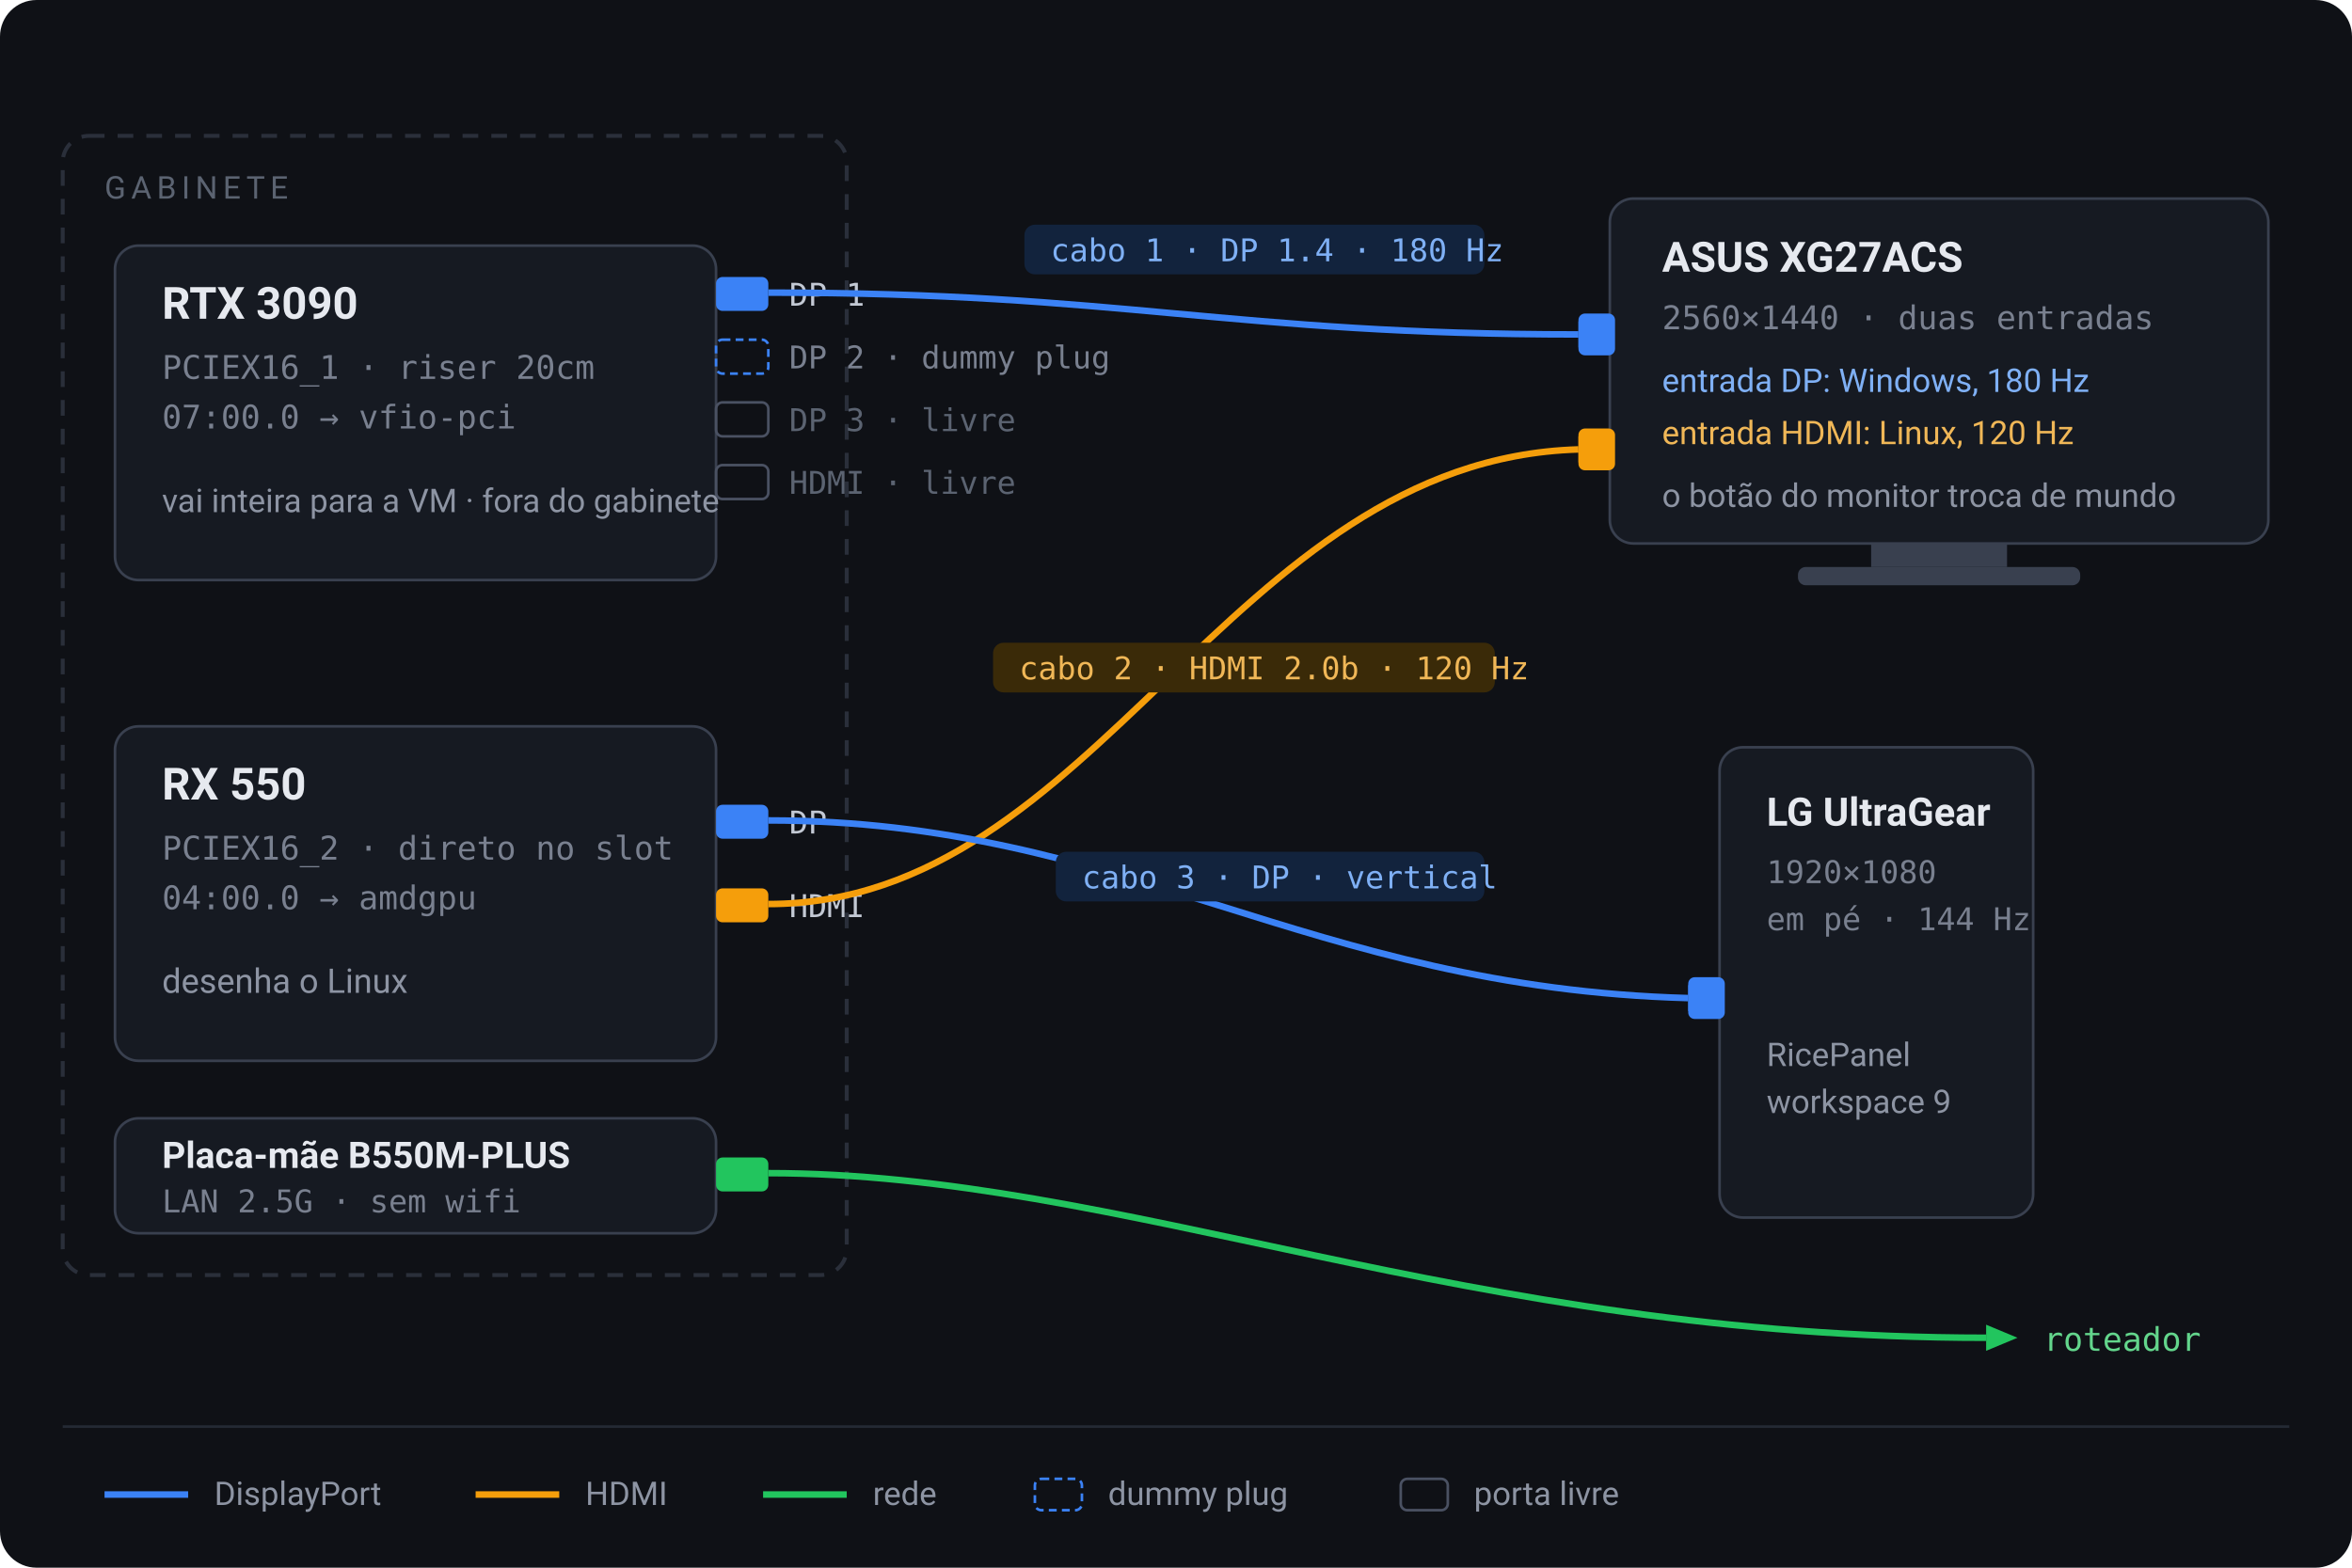
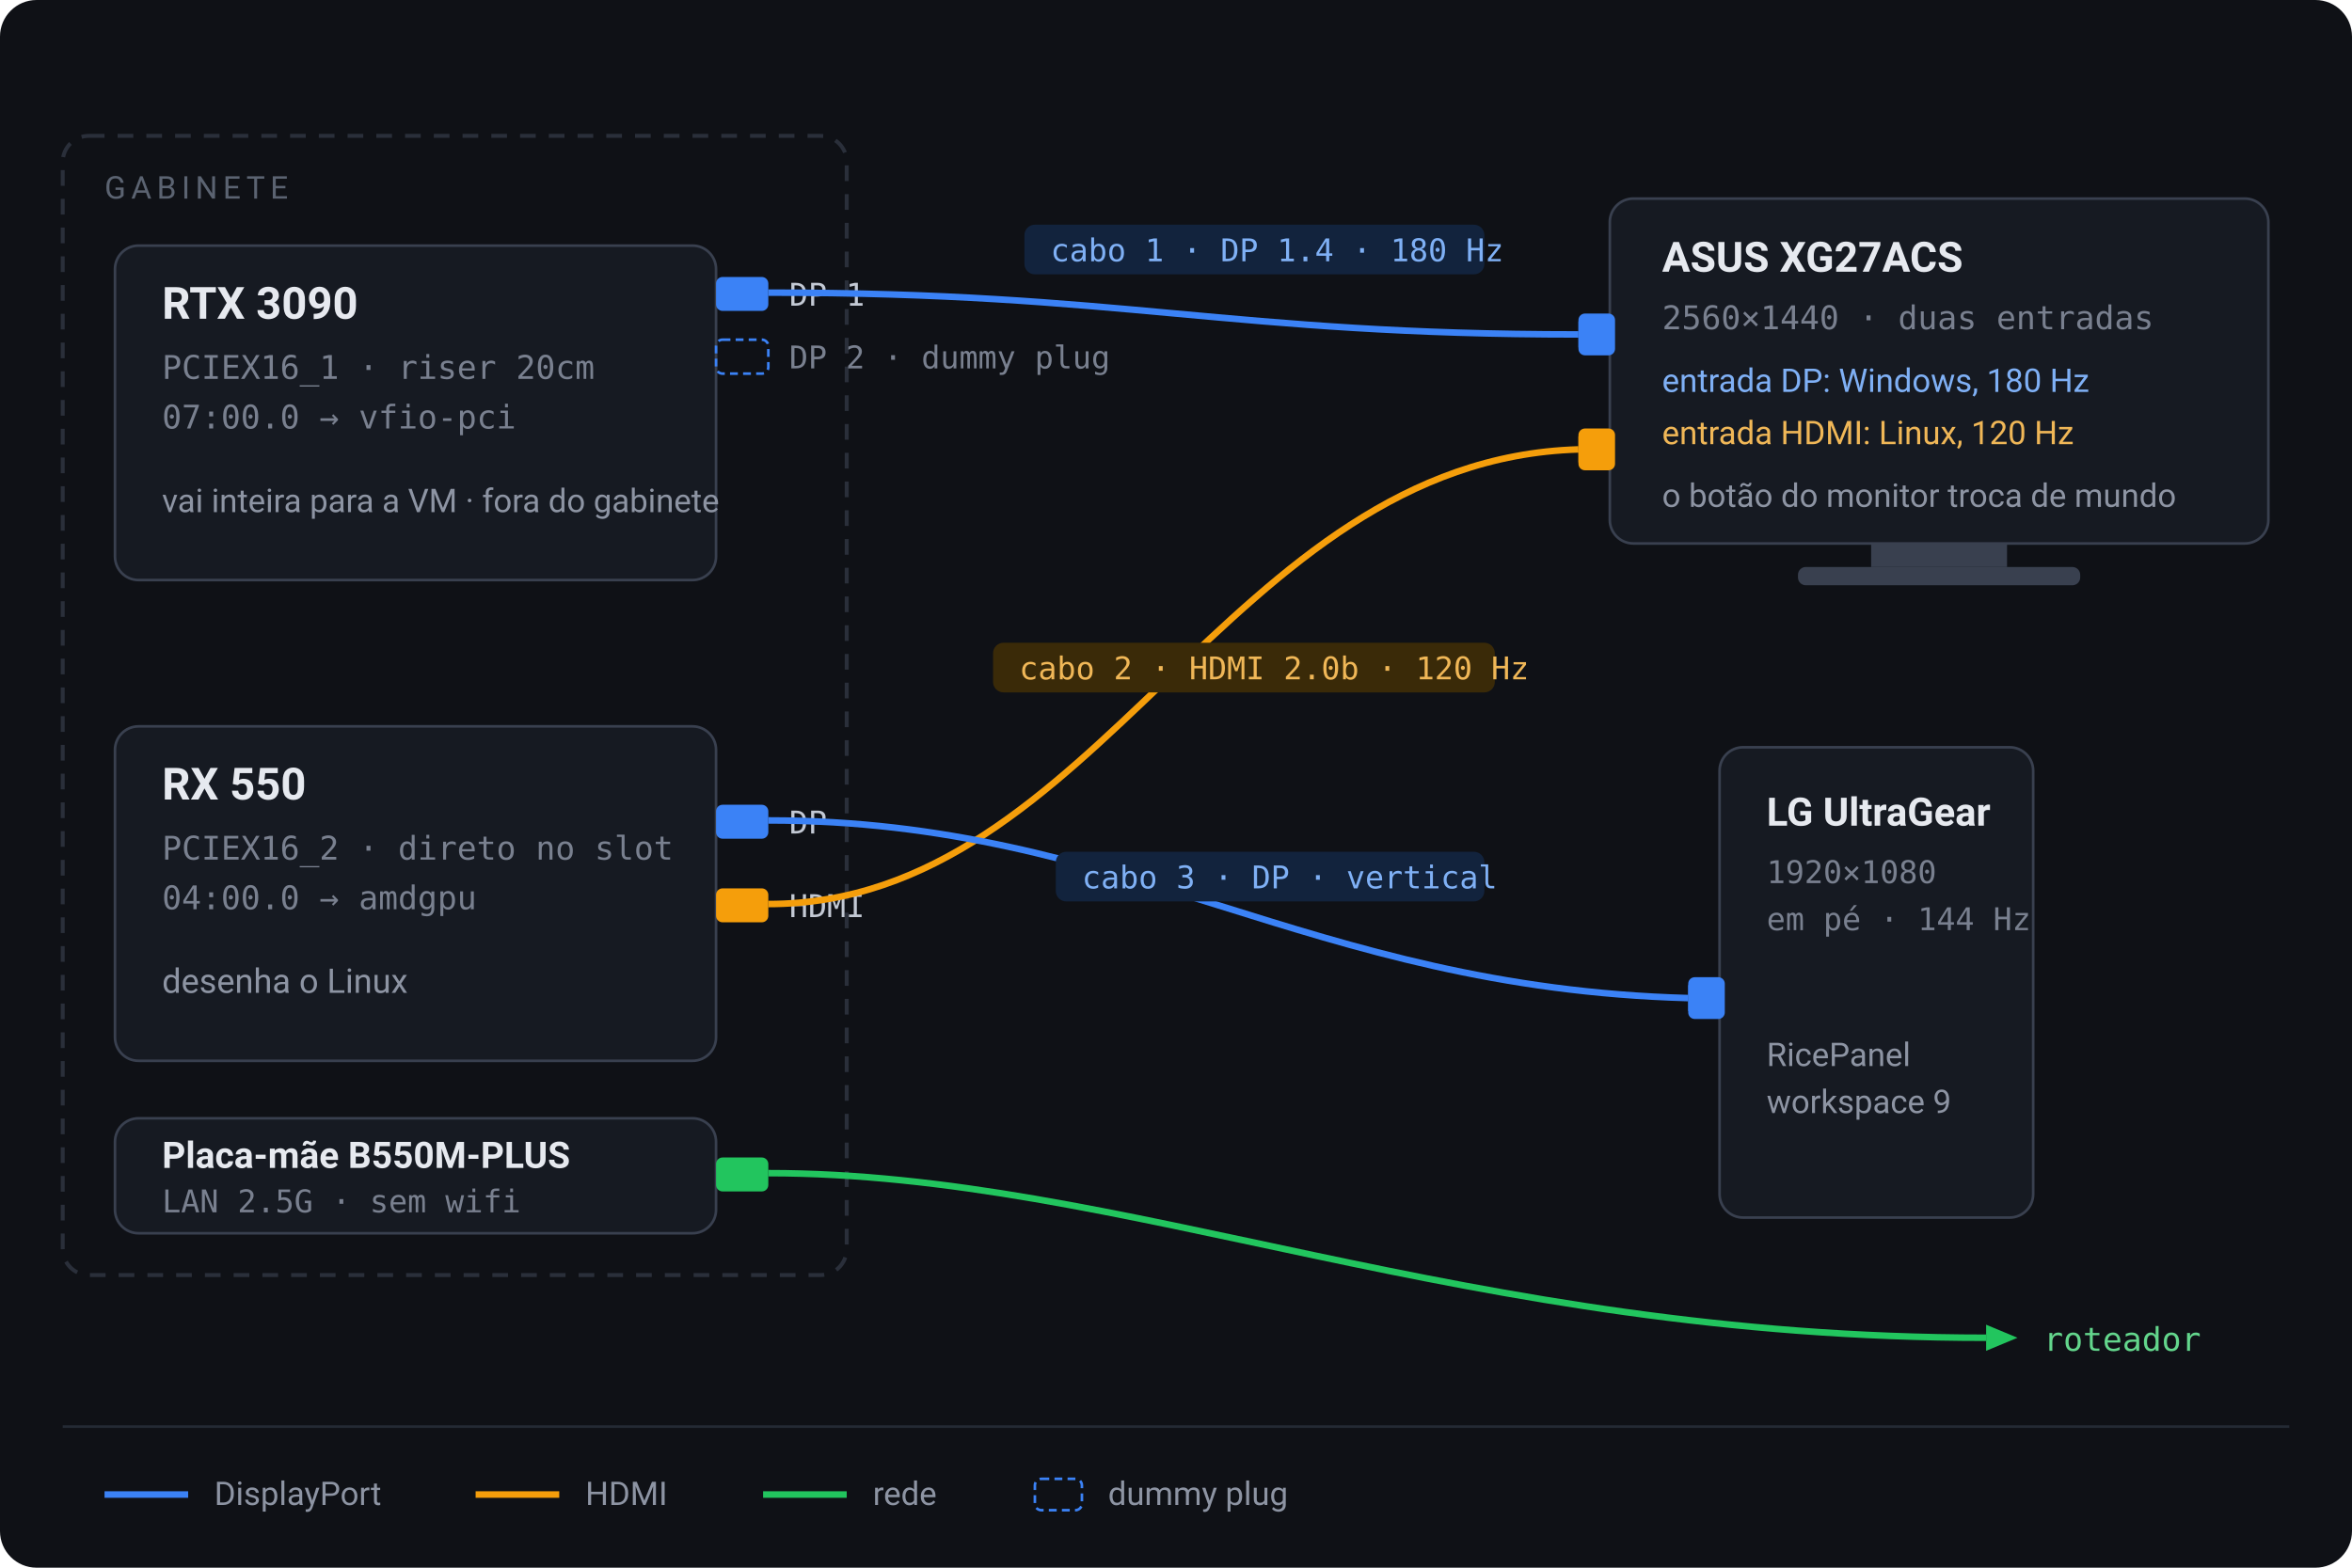
<svg xmlns="http://www.w3.org/2000/svg" viewBox="0 0 900 600" width="900" height="600" font-family="ui-sans-serif, -apple-system, Segoe UI, Roboto, sans-serif">
  <rect width="900" height="600" rx="14" fill="#0f1116" />
  <rect x="24" y="52" width="300" height="436" rx="10" fill="none" stroke="#2a2f3a" stroke-width="1.5" stroke-dasharray="6 5" />
  <text x="40" y="76" fill="#5b6371" font-size="12" letter-spacing="2">GABINETE</text>
  <rect x="44" y="94" width="230" height="128" rx="9" fill="#161a22" stroke="#39404f" />
  <text x="62" y="122" fill="#e6e9ef" font-size="17" font-weight="600">RTX 3090</text>
  <text x="62" y="145" fill="#79808f" font-size="12.5" font-family="ui-monospace, monospace">PCIEX16_1 · riser 20cm</text>
  <text x="62" y="164" fill="#79808f" font-size="12.5" font-family="ui-monospace, monospace">07:00.0 → vfio-pci</text>
  <text x="62" y="196" fill="#8d94a3" font-size="12.5">vai inteira para a VM · fora do gabinete</text>
  <rect x="274" y="106" width="20" height="13" rx="2.5" fill="#3b82f6" />
  <text x="302" y="117" fill="#c3c9d4" font-size="12" font-family="ui-monospace, monospace">DP 1</text>
  <rect x="274" y="130" width="20" height="13" rx="2.5" fill="none" stroke="#3b82f6" stroke-dasharray="3 2" />
  <text x="302" y="141" fill="#79808f" font-size="12" font-family="ui-monospace, monospace">DP 2 · dummy plug</text>
-   <rect x="274" y="154" width="20" height="13" rx="2.5" fill="none" stroke="#4a5162" />
-   <text x="302" y="165" fill="#5b6371" font-size="12" font-family="ui-monospace, monospace">DP 3 · livre</text>
-   <rect x="274" y="178" width="20" height="13" rx="2.5" fill="none" stroke="#4a5162" />
-   <text x="302" y="189" fill="#5b6371" font-size="12" font-family="ui-monospace, monospace">HDMI · livre</text>
  <rect x="44" y="278" width="230" height="128" rx="9" fill="#161a22" stroke="#39404f" />
  <text x="62" y="306" fill="#e6e9ef" font-size="17" font-weight="600">RX 550</text>
  <text x="62" y="329" fill="#79808f" font-size="12.5" font-family="ui-monospace, monospace">PCIEX16_2 · direto no slot</text>
  <text x="62" y="348" fill="#79808f" font-size="12.5" font-family="ui-monospace, monospace">04:00.0 → amdgpu</text>
  <text x="62" y="380" fill="#8d94a3" font-size="13">desenha o Linux</text>
  <rect x="274" y="308" width="20" height="13" rx="2.5" fill="#3b82f6" />
  <text x="302" y="319" fill="#c3c9d4" font-size="12" font-family="ui-monospace, monospace">DP</text>
  <rect x="274" y="340" width="20" height="13" rx="2.5" fill="#f59e0b" />
  <text x="302" y="351" fill="#c3c9d4" font-size="12" font-family="ui-monospace, monospace">HDMI</text>
  <rect x="44" y="428" width="230" height="44" rx="9" fill="#161a22" stroke="#39404f" />
  <text x="62" y="447" fill="#e6e9ef" font-size="14" font-weight="600">Placa-mãe B550M-PLUS</text>
  <text x="62" y="464" fill="#79808f" font-size="12" font-family="ui-monospace, monospace">LAN 2.5G · sem wifi</text>
  <rect x="274" y="443" width="20" height="13" rx="2.5" fill="#22c55e" />
  <path d="M294 112 C 430 112, 470 128, 604 128" fill="none" stroke="#3b82f6" stroke-width="2.5" />
  <polygon points="604,123 616,128 604,133" fill="#3b82f6" />
  <rect x="392" y="86" width="176" height="19" rx="4" fill="#12233d" />
  <text x="402" y="100" fill="#7fb0f5" font-size="12" font-family="ui-monospace, monospace">cabo 1 · DP 1.4 · 180 Hz</text>
  <path d="M294 346 C 420 346, 470 176, 604 172" fill="none" stroke="#f59e0b" stroke-width="2.5" />
  <polygon points="604,167 616,172 604,177" fill="#f59e0b" />
  <rect x="380" y="246" width="192" height="19" rx="4" fill="#3a2a08" />
  <text x="390" y="260" fill="#f0b757" font-size="12" font-family="ui-monospace, monospace">cabo 2 · HDMI 2.0b · 120 Hz</text>
  <path d="M294 314 C 430 314, 500 378, 646 382" fill="none" stroke="#3b82f6" stroke-width="2.5" />
  <polygon points="646,377 658,382 646,387" fill="#3b82f6" />
  <rect x="404" y="326" width="164" height="19" rx="4" fill="#12233d" />
  <text x="414" y="340" fill="#7fb0f5" font-size="12" font-family="ui-monospace, monospace">cabo 3 · DP · vertical</text>
  <path d="M294 449 C 430 449, 560 512, 760 512" fill="none" stroke="#22c55e" stroke-width="2.5" />
  <polygon points="760,507 772,512 760,517" fill="#22c55e" />
  <text x="782" y="517" fill="#63d68c" font-size="12.5" font-family="ui-monospace, monospace">roteador</text>
  <rect x="616" y="76" width="252" height="132" rx="9" fill="#161a22" stroke="#39404f" />
  <rect x="604" y="120" width="14" height="16" rx="2.5" fill="#3b82f6" />
  <rect x="604" y="164" width="14" height="16" rx="2.5" fill="#f59e0b" />
  <text x="636" y="104" fill="#e6e9ef" font-size="16" font-weight="600">ASUS XG27ACS</text>
  <text x="636" y="126" fill="#79808f" font-size="12.5" font-family="ui-monospace, monospace">2560×1440 · duas entradas</text>
  <text x="636" y="150" fill="#7fb0f5" font-size="12.5">entrada DP: Windows, 180 Hz</text>
  <text x="636" y="170" fill="#f0b757" font-size="12.5">entrada HDMI: Linux, 120 Hz</text>
  <text x="636" y="194" fill="#8d94a3" font-size="12.5">o botão do monitor troca de mundo</text>
  <rect x="716" y="208" width="52" height="9" fill="#39404f" />
  <rect x="688" y="217" width="108" height="7" rx="3" fill="#39404f" />
  <rect x="658" y="286" width="120" height="180" rx="9" fill="#161a22" stroke="#39404f" />
  <rect x="646" y="374" width="14" height="16" rx="2.5" fill="#3b82f6" />
  <text x="676" y="316" fill="#e6e9ef" font-size="15" font-weight="600">LG UltraGear</text>
  <text x="676" y="338" fill="#79808f" font-size="12" font-family="ui-monospace, monospace">1920×1080</text>
  <text x="676" y="356" fill="#79808f" font-size="12" font-family="ui-monospace, monospace">em pé · 144 Hz</text>
  <text x="676" y="408" fill="#8d94a3" font-size="12.5">RicePanel</text>
  <text x="676" y="426" fill="#8d94a3" font-size="12.5">workspace 9</text>
  <line x1="24" y1="546" x2="876" y2="546" stroke="#242a34" />
  <line x1="40" y1="572" x2="72" y2="572" stroke="#3b82f6" stroke-width="2.5" />
  <text x="82" y="576" fill="#8d94a3" font-size="12.5">DisplayPort</text>
  <line x1="182" y1="572" x2="214" y2="572" stroke="#f59e0b" stroke-width="2.5" />
  <text x="224" y="576" fill="#8d94a3" font-size="12.5">HDMI</text>
  <line x1="292" y1="572" x2="324" y2="572" stroke="#22c55e" stroke-width="2.5" />
  <text x="334" y="576" fill="#8d94a3" font-size="12.5">rede</text>
  <rect x="396" y="566" width="18" height="12" rx="2.5" fill="none" stroke="#3b82f6" stroke-dasharray="3 2" />
  <text x="424" y="576" fill="#8d94a3" font-size="12.5">dummy plug</text>
-   <rect x="536" y="566" width="18" height="12" rx="2.5" fill="none" stroke="#4a5162" />
-   <text x="564" y="576" fill="#8d94a3" font-size="12.5">porta livre</text>
</svg>
